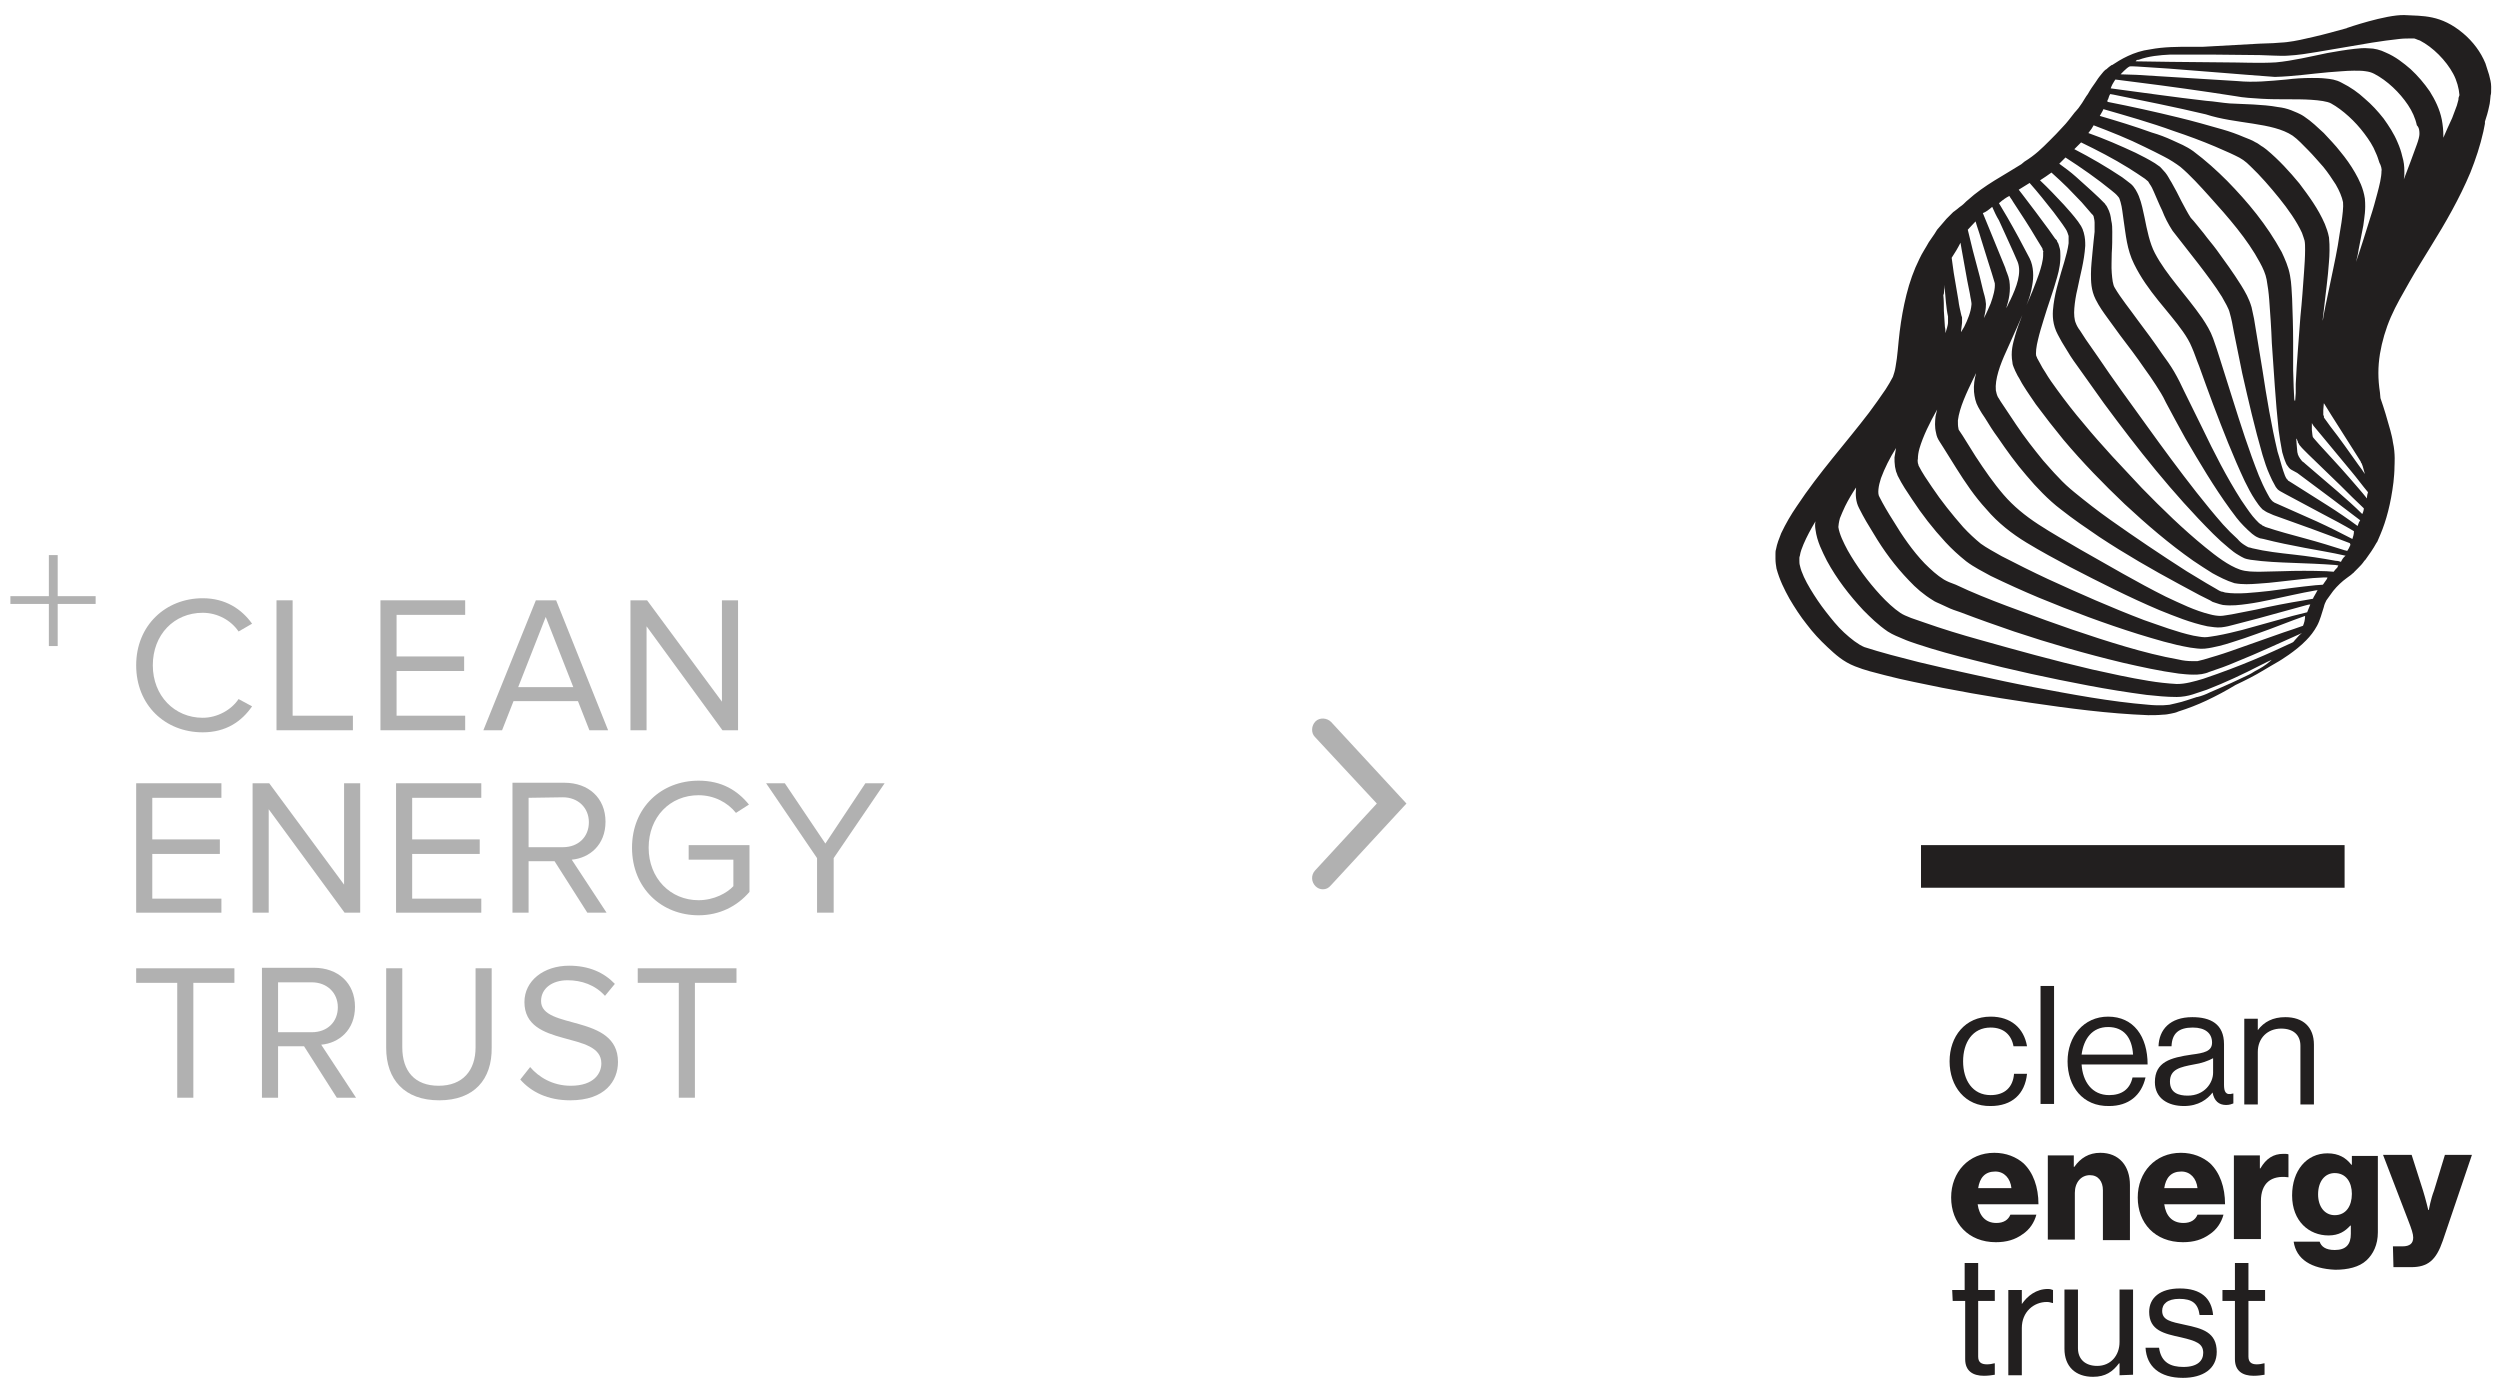
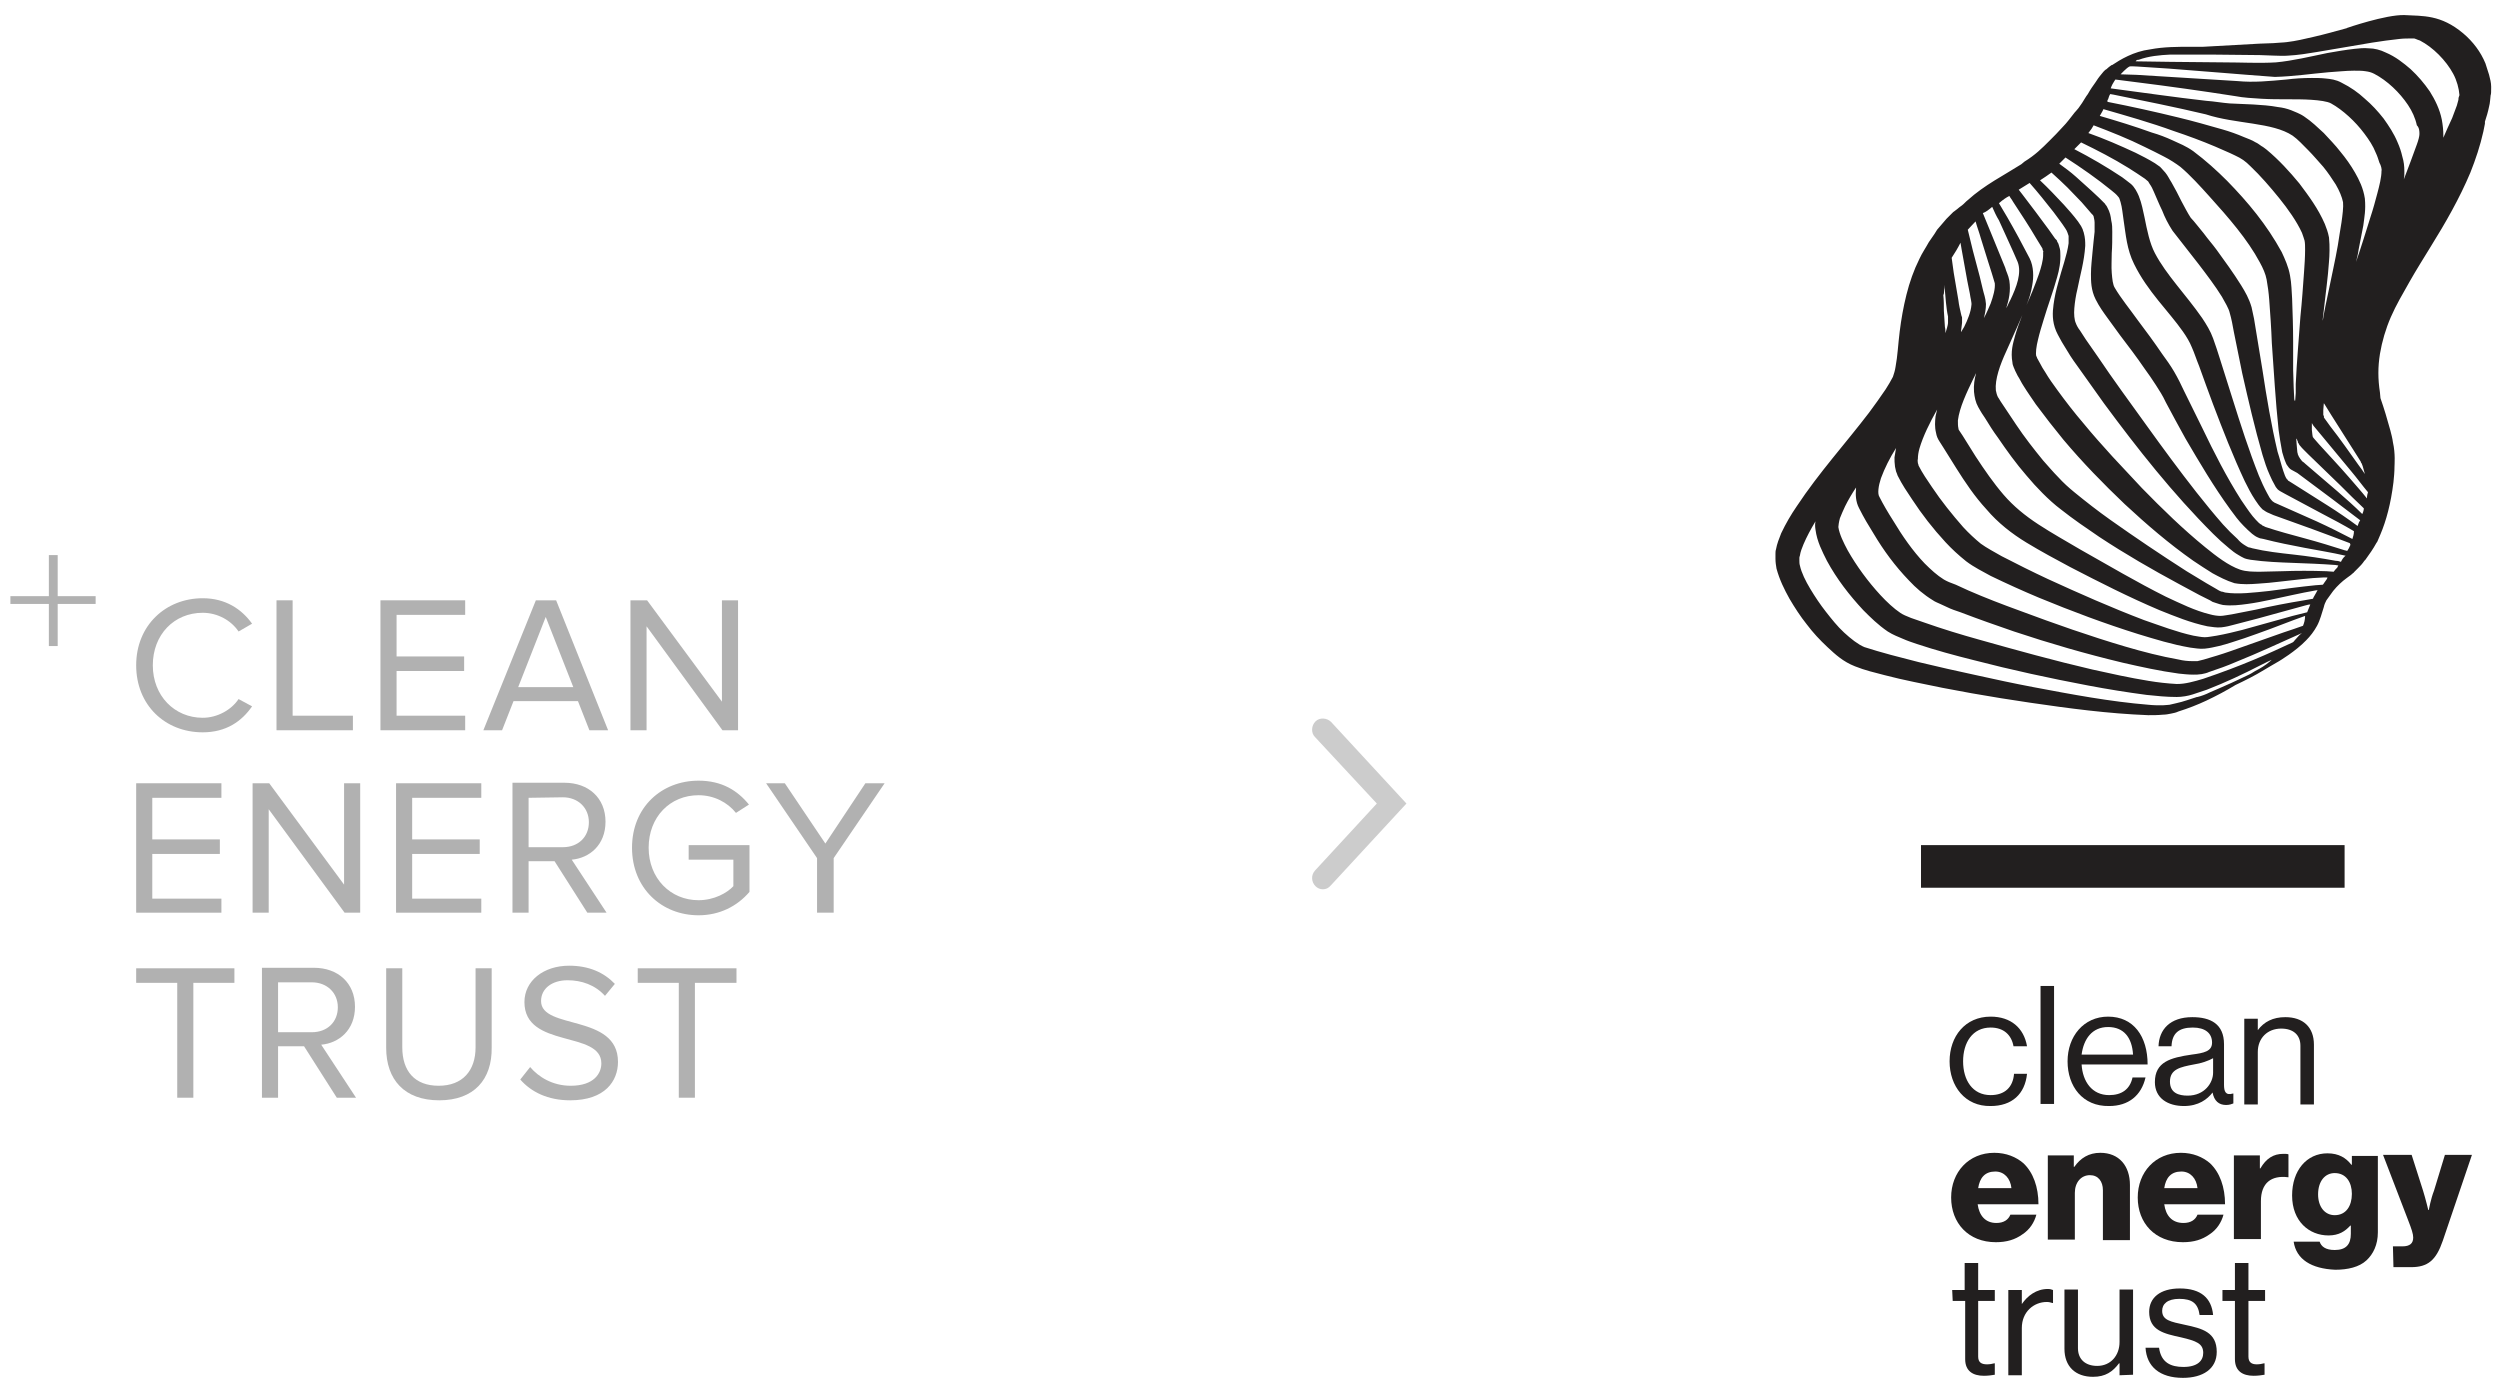
<svg xmlns="http://www.w3.org/2000/svg" version="1.1" id="Layer_1" x="0px" y="0px" viewBox="0 0 481 268" enable-background="new 0 0 481 268" xml:space="preserve">
  <g>
    <polygon fill="#B1B1B1" points="9.4,106.8 9.4,114.7 2,114.7 2,116.2 9.4,116.2 9.4,124.3 11.1,124.3 11.1,116.2 18.4,116.2    18.4,114.7 11.1,114.7 11.1,106.8  " />
    <polygon fill="#B1B1B1" points="26.2,186.3 26.2,189.1 34.1,189.1 34.1,211.2 37.2,211.2 37.2,189.1 45.1,189.1 45.1,186.3  " />
    <g>
      <path fill="#B1B1B1" d="M53.5,189.1v9.5H60c3,0,5-2,5-4.8s-2.1-4.8-5-4.8h-6.5 M68.5,211.2h-3.7l-6.3-9.9h-5v9.9h-3.1v-25h10    c4.6,0,7.9,2.9,7.9,7.5c0,4.5-3.1,7-6.5,7.3L68.5,211.2" />
      <path fill="#B1B1B1" d="M84.5,211.7c-6.7,0-10.2-4-10.2-10.1v-15.3h3.1v15.2c0,4.6,2.4,7.4,7,7.4s7.1-2.9,7.1-7.4v-15.2h3.1v15.2    C94.7,207.7,91.2,211.7,84.5,211.7" />
      <path fill="#B1B1B1" d="M109.7,211.7c-4.3,0-7.5-1.6-9.6-4l1.9-2.4c1.6,1.9,4.3,3.6,7.8,3.6c4.5,0,5.9-2.4,5.9-4.3    c0-6.4-14.8-2.8-14.8-11.8c0-4.1,3.7-7,8.6-7c3.8,0,6.7,1.3,8.8,3.5l-1.9,2.3c-1.9-2.1-4.5-3-7.2-3c-3,0-5.1,1.6-5.1,4    c0,5.6,14.8,2.4,14.8,11.7C118.9,208,116.4,211.7,109.7,211.7" />
      <polygon fill="#B1B1B1" points="133.7,211.2 130.6,211.2 130.6,189.1 122.7,189.1 122.7,186.3 141.7,186.3 141.7,189.1     133.7,189.1   " />
      <polygon fill="#B1B1B1" points="42.6,175.6 26.2,175.6 26.2,150.7 42.6,150.7 42.6,153.5 29.3,153.5 29.3,161.5 42.3,161.5     42.3,164.3 29.3,164.3 29.3,172.9 42.6,172.9   " />
      <polygon fill="#B1B1B1" points="69.3,175.6 66.3,175.6 51.7,155.7 51.7,175.6 48.6,175.6 48.6,150.7 51.8,150.7 66.2,170.2     66.2,150.7 69.3,150.7   " />
      <polygon fill="#B1B1B1" points="92.6,175.6 76.2,175.6 76.2,150.7 92.6,150.7 92.6,153.5 79.3,153.5 79.3,161.5 92.3,161.5     92.3,164.3 79.3,164.3 79.3,172.9 92.6,172.9   " />
      <path fill="#B1B1B1" d="M101.7,153.5v9.5h6.6c3,0,5-2,5-4.8s-2.1-4.8-5-4.8L101.7,153.5 M116.7,175.6H113l-6.3-9.9h-5v9.9h-3.1    v-25h10c4.6,0,7.9,2.9,7.9,7.5c0,4.5-3.1,7-6.5,7.3L116.7,175.6" />
      <path fill="#B1B1B1" d="M134.4,176.1c-7.1,0-12.8-5.2-12.8-13s5.7-12.9,12.8-12.9c4.5,0,7.5,1.9,9.7,4.6l-2.5,1.6    c-1.6-2-4.2-3.4-7.2-3.4c-5.5,0-9.6,4.2-9.6,10.1c0,5.9,4.2,10.1,9.6,10.1c3,0,5.5-1.4,6.7-2.7v-5.1h-8.6v-2.8h11.7v9    C141.8,174.4,138.4,176.1,134.4,176.1" />
      <polygon fill="#B1B1B1" points="160.4,175.6 157.2,175.6 157.2,165.1 147.4,150.7 151,150.7 158.8,162.3 166.5,150.7 170.2,150.7     160.4,165.1   " />
      <path fill="#B1B1B1" d="M39,140.9c-7.2,0-12.8-5.2-12.8-12.9s5.7-12.9,12.8-12.9c4.4,0,7.5,2.1,9.5,4.9l-2.6,1.5    c-1.4-2.1-4-3.6-6.9-3.6c-5.5,0-9.6,4.2-9.6,10.1s4.2,10.1,9.6,10.1c2.8,0,5.5-1.5,6.9-3.6l2.6,1.4    C46.5,138.8,43.5,140.9,39,140.9" />
      <polygon fill="#B1B1B1" points="67.9,140.5 53.2,140.5 53.2,115.5 56.3,115.5 56.3,137.7 67.9,137.7   " />
      <polygon fill="#B1B1B1" points="89.5,140.5 73.2,140.5 73.2,115.5 89.5,115.5 89.5,118.3 76.3,118.3 76.3,126.3 89.3,126.3     89.3,129.1 76.3,129.1 76.3,137.7 89.5,137.7   " />
      <path fill="#B1B1B1" d="M105,118.7l-5.3,13.5h10.6L105,118.7z M117,140.5h-3.6l-2.2-5.6H98.8l-2.2,5.6H93l10.1-25h3.9L117,140.5" />
      <polygon fill="#B1B1B1" points="142,140.5 139,140.5 124.4,120.5 124.4,140.5 121.3,140.5 121.3,115.5 124.5,115.5 138.9,135     138.9,115.5 142,115.5   " />
    </g>
  </g>
  <rect x="369.6" y="162.6" fill="#221F1F" width="81.5" height="8.2" />
  <g enable-background="new    ">
    <rect x="392.6" y="189.7" fill="#221F1F" width="2.6" height="22.7" />
    <g>
      <path fill="#221F1F" d="M400.5,202.9h9.9c-0.2-3.3-1.8-5.3-4.8-5.3C402.5,197.6,400.9,199.9,400.5,202.9 M397.8,204.2    c0-4.8,3.1-8.6,7.8-8.6c4.9,0,7.6,3.8,7.6,9.2h-12.7c0.2,3.3,2,5.9,5.3,5.9c2.4,0,4-1.1,4.5-3.4h2.5c-0.8,3.5-3.3,5.5-7,5.5    C400.7,212.9,397.8,209,397.8,204.2" />
    </g>
    <g>
      <path fill="#221F1F" d="M425.8,206.4v-2.8c-0.9,0.5-2.3,1-3.7,1.2c-2.6,0.5-4.6,0.9-4.6,3.3c0,2.2,1.7,2.7,3.4,2.7    C424.2,210.8,425.8,208.3,425.8,206.4 M425.7,210.2L425.7,210.2c-1,1.3-2.7,2.6-5.5,2.6c-3.1,0-5.6-1.5-5.6-4.6    c0-3.9,3-4.7,7.1-5.3c2.3-0.3,3.9-0.6,3.9-2.3c0-1.8-1.3-2.9-3.7-2.9c-2.7,0-4,1.1-4.1,3.6h-2.5c0.1-3.2,2.2-5.6,6.5-5.6    c3.5,0,6.1,1.3,6.1,5.2v7.8c0,1.3,0.3,2.1,1.7,1.7h0.1v1.9c-0.3,0.1-0.7,0.3-1.4,0.3C426.9,212.6,426,211.8,425.7,210.2" />
    </g>
    <g>
      <path fill="#221F1F" d="M434.4,198.2L434.4,198.2c1.2-1.6,2.9-2.5,5.3-2.5c3.4,0,5.5,1.9,5.5,5.3v11.5h-2.6v-11.3    c0-2.1-1.4-3.3-3.7-3.3c-2.6,0-4.5,1.8-4.5,4.5v10.1h-2.6V196h2.6L434.4,198.2L434.4,198.2L434.4,198.2z" />
    </g>
    <g>
      <path fill="#221F1F" d="M387,228.6c-0.2-1.9-1.4-3.2-3.1-3.2c-2,0-3,1.2-3.3,3.2H387z M375.4,230.4c0-4.9,3.4-8.6,8.3-8.6    c2.3,0,4.2,0.8,5.6,2c1.9,1.8,2.9,4.6,2.9,7.9h-11.7c0.3,2.2,1.5,3.6,3.6,3.6c1.4,0,2.3-0.6,2.7-1.6h5c-0.4,1.5-1.3,2.9-2.7,3.8    c-1.4,1-3,1.5-5.1,1.5C378.7,239,375.4,235.3,375.4,230.4" />
    </g>
    <g>
      <path fill="#221F1F" d="M394,222.3h5v2.2h0.1c1.2-1.7,2.8-2.7,5-2.7c3.6,0,5.7,2.5,5.7,6.2v10.6h-5.2V229c0-1.7-0.9-2.9-2.5-2.9    c-1.7,0-2.9,1.4-2.9,3.4v9H394V222.3L394,222.3L394,222.3z" />
    </g>
    <g>
      <path fill="#221F1F" d="M422.8,228.6c-0.2-1.9-1.4-3.2-3.1-3.2c-2,0-3,1.2-3.3,3.2H422.8z M411.3,230.4c0-4.9,3.4-8.6,8.3-8.6    c2.3,0,4.2,0.8,5.6,2c1.9,1.8,2.9,4.6,2.9,7.9h-11.7c0.3,2.2,1.5,3.6,3.7,3.6c1.4,0,2.3-0.6,2.7-1.6h5c-0.4,1.5-1.3,2.9-2.7,3.8    c-1.4,1-3,1.5-5.1,1.5C414.6,239,411.3,235.3,411.3,230.4" />
    </g>
    <g>
      <path fill="#221F1F" d="M429.8,222.3h5v2.5h0.1c1.1-1.9,2.5-2.8,4.4-2.8c0.5,0,0.8,0,1,0.1v4.4h-0.1c-3.2-0.4-5.2,1.1-5.2,4.6v7.3    h-5.2L429.8,222.3L429.8,222.3z" />
    </g>
    <g>
      <path fill="#221F1F" d="M452.5,229.7c0-2.2-1.1-4-3.3-4c-1.9,0-3.2,1.6-3.2,4.1c0,2.4,1.3,4,3.2,4    C451.4,233.8,452.5,232,452.5,229.7 M441.3,238.9h5c0.3,0.9,1.1,1.6,2.9,1.6c2.2,0,3.1-1.1,3.1-3.1v-1.6h-0.1    c-1,1.1-2.2,1.9-4.2,1.9c-3.7,0-7-2.7-7-7.7c0-4.8,2.8-8.1,6.8-8.1c2.2,0,3.6,0.9,4.6,2.2h0.1v-1.7h5v14.7c0,2.4-0.9,4.2-2.2,5.4    c-1.4,1.3-3.6,1.8-6,1.8C444.7,244.1,441.8,242.3,441.3,238.9" />
    </g>
    <g>
      <path fill="#221F1F" d="M460.4,239.8h1.8c1.5,0,2.1-0.6,2.1-1.7c0-0.7-0.3-1.6-1-3.4l-4.8-12.5h5.5l2.2,6.9c0.5,1.6,1,3.7,1,3.7    h0.1c0,0,0.4-2.2,1-3.7l2.1-6.9h5.2l-5.6,16.5c-1.3,3.8-2.9,5.1-6.1,5.1h-3.4L460.4,239.8L460.4,239.8z" />
    </g>
    <g>
      <path fill="#221F1F" d="M375.6,248.2h2.4V243h2.6v5.2h3.2v2.1h-3.2V261c0,1.1,0.6,1.5,1.7,1.5c0.5,0,1.1-0.1,1.4-0.2h0.1v2.2    c-0.6,0.1-1.3,0.2-2.1,0.2c-2.1,0-3.6-0.9-3.6-3.2v-11.2h-2.4L375.6,248.2L375.6,248.2z" />
    </g>
    <g>
      <path fill="#221F1F" d="M389,250.9L389,250.9c1.1-1.6,2.8-2.9,5-2.9c0.5,0,0.7,0.1,1,0.2v2.5h-0.1c-0.4-0.1-0.6-0.2-1.1-0.2    c-2.5,0-4.8,1.9-4.8,5v9.1h-2.6v-16.4h2.6V250.9L389,250.9z" />
    </g>
    <g>
      <path fill="#221F1F" d="M407.8,264.6v-2.3h-0.1c-1.2,1.6-2.6,2.6-5,2.6c-3.4,0-5.5-2-5.5-5.4v-11.4h2.6v11.3    c0,2.1,1.4,3.4,3.7,3.4c2.6,0,4.3-2,4.3-4.6v-10.1h2.6v16.4L407.8,264.6L407.8,264.6z" />
    </g>
    <g>
      <path fill="#221F1F" d="M412.8,259.3h2.6c0.4,2.9,2.3,3.7,4.7,3.7c2.7,0,3.8-1.2,3.8-2.7c0-1.8-1.3-2.3-4.3-3    c-3.2-0.7-6.1-1.3-6.1-4.9c0-2.7,2.1-4.5,5.9-4.5c4.1,0,6.1,1.9,6.4,5.1h-2.6c-0.3-2.2-1.4-3.1-3.9-3.1c-2.3,0-3.3,1-3.3,2.3    c0,1.8,1.6,2.1,4.4,2.7c3.3,0.7,6.1,1.4,6.1,5.2c0,3.3-2.7,5-6.5,5C415.5,265.1,413,262.9,412.8,259.3" />
    </g>
    <g>
      <path fill="#221F1F" d="M427.6,248.2h2.4V243h2.6v5.2h3.2v2.1h-3.2V261c0,1.1,0.6,1.5,1.6,1.5c0.5,0,1.1-0.1,1.4-0.2h0.1v2.2    c-0.6,0.1-1.3,0.2-2.1,0.2c-2.1,0-3.6-0.9-3.6-3.2v-11.2h-2.4V248.2L427.6,248.2z" />
    </g>
    <path fill="#221F1F" d="M375.1,204.2c0-4.8,3-8.6,7.9-8.6c3.9,0,6.4,2.2,7,5.7h-2.6c-0.4-2.2-1.9-3.6-4.4-3.6   c-3.5,0-5.3,2.9-5.3,6.5s1.8,6.5,5.3,6.5c2.7,0,4.3-1.5,4.5-4.1h2.5c-0.4,3.9-2.9,6.2-7,6.2C378.1,212.9,375.1,209,375.1,204.2" />
  </g>
  <path fill="#221F1F" d="M473,19.2c-0.1,0.3-0.2,0.7-0.3,1.1c-0.3,0.8-0.6,1.6-0.9,2.4c-0.6,1.3-1.2,2.6-1.7,3.8c0-0.1,0-0.2,0-0.3  c0-1.2-0.1-2.1-0.3-3.2c-0.4-2-1.3-3.8-2.3-5.4c-1.1-1.6-2.3-3-3.7-4.3c-1.4-1.2-2.9-2.4-4.8-3.2c-1-0.5-2.2-0.8-3.2-0.8  c-1-0.1-1.9,0-2.8,0.1c-1.8,0.2-3.5,0.5-5.2,0.8c-3.4,0.7-6.7,1.5-9.9,1.8c-3.2,0.2-6.7,0-10.1,0l-10.2-0.1l-6.7-0.1l0,0  c0.1-0.2,0.3-0.3,0.5-0.3l0,0l0,0c0.1,0,0.1,0,0.1,0l0,0c1.9-0.7,4-0.9,6.1-1h7.7l9.5,0.1l2.7,0.1c0.9,0,1.7,0.1,2.8,0  c1.9-0.1,3.7-0.4,5.5-0.7l10.6-1.8c1.8-0.3,3.5-0.5,5.2-0.7c0.8-0.1,1.7-0.1,2.4-0.1c0.2,0,0.3,0,0.4,0c0,0,0.2,0,0.1,0l0.3,0.1  c0.2,0.1,0.5,0.2,0.8,0.3c2.5,1.3,5,3.8,6.4,6.4c0.7,1.3,1.1,2.8,1.2,4.1C473,18.8,473,18.9,473,19.2 M465.5,25.8  c0,0.4-0.2,1.2-0.5,2c-0.8,2.2-1.6,4.4-2.5,6.7c0.1-0.5,0.1-0.9,0.1-1.4c0-1.2-0.1-2-0.4-3c-0.2-0.9-0.5-1.8-0.9-2.7  c-0.7-1.7-1.7-3.2-2.7-4.6c-1.1-1.4-2.3-2.7-3.6-3.8c-1.3-1.2-2.7-2.2-4.5-3.1c-1.1-0.6-2.1-0.7-3.1-0.8c-0.9-0.1-1.8-0.1-2.6-0.1  c-1.7,0-3.3,0.1-4.9,0.3c-3.3,0.3-6.3,0.6-9.4,0.3l-19.4-1.2l-3.1-0.1c0,0,1.1-1.2,1.7-1.5c0.2-0.1,1,0,1.5,0l6.1,0.4  c6.8,0.5,13.4,1.1,20.4,1.6c3.6-0.1,6.9-0.6,10.3-0.9c1.7-0.1,3.3-0.3,4.9-0.3c0.8,0,1.6,0,2.2,0.1c0.7,0.1,1.1,0.2,1.7,0.5  c2.5,1.3,4.9,3.6,6.5,6c0.8,1.2,1.4,2.5,1.7,3.9C465.5,24.6,465.5,25.3,465.5,25.8 M458.2,32.9c0,1.2-0.4,2.8-0.8,4.3  s-0.8,3-1.3,4.5c-0.9,2.9-1.8,5.8-2.8,8.7c0.2-0.8,0.4-1.6,0.5-2.4c0.3-1.5,0.6-3,0.9-4.6c0.2-1.6,0.5-3,0.3-5.2  c-0.3-2-1.1-3.6-1.9-5c-0.8-1.4-1.8-2.8-2.8-4c-1-1.3-2.1-2.4-3.2-3.6c-1.2-1.1-2.3-2.2-3.8-3.2c-0.6-0.4-0.9-0.5-1.3-0.7  s-0.8-0.3-1.2-0.5c-0.8-0.3-1.6-0.5-2.5-0.6c-1.6-0.3-3.2-0.4-4.8-0.5c-1.5-0.1-3.1-0.1-4.5-0.2s-3-0.4-4.5-0.5  c-6.2-0.7-12.3-1.6-18.4-2.4c0.2-0.6,0.5-1.1,0.7-1.4c0.1-0.1,0.1-0.2,0.2-0.3l3.9,0.5c6.4,0.8,12.8,1.7,19.2,2.7  c1.5,0.3,3.4,0.4,5,0.5c1.7,0.1,3.3,0.1,4.9,0.1s3.2,0,4.7,0.1s3.1,0.3,3.8,0.7c1.1,0.6,2.3,1.5,3.4,2.5s2.1,2.1,3,3.3  c0.9,1.2,1.7,2.4,2.2,3.7c0.3,0.6,0.5,1.3,0.7,1.9C458.1,31.8,458.3,32.6,458.2,32.9 M455.4,95.9c-1.1-1.4-2.3-2.7-3.4-4  c-1.9-2.2-3.9-4.3-5.8-6.4l-0.7-0.8c-0.2-0.2-0.5-0.6-0.5-0.6s-0.1-0.3-0.1-0.5c0-0.3-0.1-0.6-0.1-0.9c0-0.4,0-0.8,0-1.3  c0.1,0.2,0.2,0.3,0.3,0.5l1.5,1.8l5.8,7c1.1,1.3,2.1,2.7,3.2,4C455.5,95,455.4,95.4,455.4,95.9 M454.5,98.9  c-1.5-1.5-3.1-2.9-4.7-4.3l-6.3-5.4c-0.1-0.1-0.3-0.3-0.5-0.4c-0.2-0.2-0.7-0.8-0.9-1.4c0-0.2-0.1-0.3-0.1-0.5  c-0.1-0.8-0.2-2.5-0.2-2.5c0.1,0,0.1,0.1,0.2,0.3c0,0.1,0,0.1,0.1,0.2c0,0,0,0,0,0.1c0,0,0,0,0,0.1c0.1,0.1,0.2,0.3,0.3,0.5  c0.4,0.5,0.6,0.7,0.9,1l0.8,0.8l6.2,6c1.5,1.5,3,3,4.5,4.4C454.8,98.1,454.7,98.5,454.5,98.9 M453.9,100.4c-0.1,0.3-0.2,0.5-0.3,0.8  c-1.9-1.4-3.8-2.7-5.7-3.9l-6.8-4.3l-0.8-0.5c-0.2-0.1-0.1,0-0.1-0.1s-0.1-0.1-0.2-0.2c-0.3-0.4-0.5-1-0.7-1.6  c-0.4-1.2-0.7-2.5-1.1-3.7c-1.2-5.1-2.1-10.4-2.9-15.7l-1.3-7.9c-0.2-1.4-0.4-2.5-0.8-4.2c-0.5-1.7-1.2-2.9-2-4.2  c-1.5-2.4-3.1-4.6-4.7-6.8c-0.8-1.1-1.7-2.1-2.5-3.2l-1.3-1.6c-0.4-0.5-0.9-1.1-1.2-1.4c-0.6-0.9-1.2-2.1-1.8-3.2  c-0.6-1.2-1.2-2.4-1.9-3.6c-0.4-0.6-0.7-1.3-1.2-1.9c-0.3-0.3-0.5-0.6-1-1.1c-0.4-0.3-0.7-0.5-1-0.7c-1.3-0.8-2.5-1.4-3.7-2  c-3-1.4-6-2.7-9.1-3.8c0.2-0.3,0.4-0.5,0.6-0.8c0,0,0.1-0.2,0.3-0.5c0,0,0.1-0.1,0.1-0.2c3.4,1.3,6.7,2.6,9.9,4.2  c1.2,0.6,2.5,1.2,3.6,1.8c1.2,0.6,2.4,1.4,3.2,2c1.9,1.6,3.8,3.7,5.6,5.7c3.6,4,7.3,8.2,9.7,12.7c0.6,1.1,1.1,2.2,1.3,3.3  c0.2,1.1,0.4,2.5,0.5,3.9c0.2,2.7,0.4,5.5,0.5,8.3c0.4,5.5,0.7,11.1,1.3,16.7c0.2,1.4,0.4,2.8,0.7,4.3c0.2,0.7,0.4,1.4,0.8,2.3  c0.1,0.2,0.3,0.4,0.5,0.7c0.2,0.2,0.3,0.3,0.5,0.4L442,91l6.7,5c1.8,1.4,3.6,2.7,5.4,4.1C453.9,100.4,453.9,100.5,453.9,100.4   M452.6,103.7c-2.3-1.2-4.5-2.3-6.9-3.4l-7.2-3.2l-0.9-0.4c-0.1-0.1-0.3-0.2-0.3-0.2s-0.1-0.1-0.2-0.2c-0.3-0.3-0.6-0.8-0.9-1.4  c-0.6-1.1-1.1-2.2-1.6-3.4c-1.9-4.8-3.5-9.8-5.1-14.9l-2.4-7.6c-0.4-1.3-0.8-2.5-1.3-3.9s-1.3-2.7-2.1-3.9  c-3.2-4.6-6.9-8.3-9.1-12.5c-1-1.9-1.5-4.4-2-6.9c-0.3-1.3-0.5-2.6-1.1-4.1c-0.3-0.7-0.8-1.7-1.5-2.3c-0.6-0.5-1.2-0.9-1.7-1.3  c-3-2-6.1-3.8-9.2-5.4c0.4-0.4,0.7-0.7,1.1-1.1c0.1-0.1,0.1-0.1,0.2-0.2c3.1,1.5,6.2,3.1,9.1,4.9c1.1,0.7,2.2,1.4,3.2,2.1  c0.2,0.2,0.5,0.4,0.6,0.5c0,0,0.2,0.3,0.3,0.5c0.3,0.4,0.6,1,0.8,1.5c0.5,1.1,1,2.4,1.6,3.6c0.5,1.3,1.1,2.5,2,3.9l5,6.4  c1.6,2.1,3.2,4.2,4.5,6.3c0.6,1.1,1.3,2.2,1.5,3.1c0.3,1,0.6,2.5,0.8,3.7l1.6,7.9c1.2,5.3,2.4,10.5,3.9,15.7  c0.4,1.3,0.8,2.6,1.4,3.9c0.3,0.7,0.6,1.3,1,2c0.1,0.2,0.2,0.4,0.4,0.6c0.1,0.2,0.6,0.5,0.6,0.5l0.9,0.5l7.1,3.8  c2.1,1.1,4.2,2.2,6.2,3.4C452.9,102.9,452.7,103.3,452.6,103.7 M452.1,105.1c-0.1,0.3-0.3,0.6-0.5,0.9c-0.1,0-0.2-0.1-0.4-0.1  c-2.5-0.8-5.1-1.6-7.7-2.3c-2.6-0.7-5.2-1.4-7.6-2.2l-0.4-0.2c-0.2-0.1-0.3-0.1-0.3-0.2c-0.2-0.1-0.4-0.2-0.6-0.4  c-0.4-0.4-0.8-0.8-1.2-1.3c-0.8-1-1.5-2.1-2.2-3.1c-2.8-4.4-5.2-9.1-7.5-13.9l-3.5-7.1c-0.5-1.1-1.2-2.5-1.9-3.7  c-0.7-1.2-1.5-2.3-2.3-3.4c-1.5-2.2-3.1-4.4-4.7-6.5c-1.5-2.1-3.3-4.3-4.4-6.2c-0.4-0.6-0.5-1.7-0.6-2.9s0-2.5,0-3.8  c0.1-1.3,0.1-2.7,0.1-4.1c0-0.7,0-1.4-0.2-2.2c-0.1-0.8-0.2-1.5-0.8-2.6c-0.2-0.4-0.2-0.2-0.4-0.6l-0.4-0.4l-0.7-0.7l-1.5-1.4  c-1-0.9-2-1.8-3-2.7s-2.1-1.7-3.2-2.5c0.4-0.4,0.8-0.8,1.2-1.2c3.1,2,6.1,4.1,8.8,6.3c0.5,0.4,1,0.8,1.3,1.2  c0.3,0.3,0.3,0.5,0.5,1.1c0.3,1,0.4,2.3,0.6,3.6c0.4,2.6,0.6,5.5,2,8.3c2.6,5.3,6.6,9,9.4,13c0.7,1,1.3,2,1.7,3  c0.5,1.1,0.9,2.4,1.4,3.6c0.9,2.5,1.8,5,2.7,7.4c1.9,5,3.8,9.9,6.1,14.8c0.6,1.2,1.2,2.4,2,3.6c0.4,0.6,0.8,1.2,1.4,1.8  c0.2,0.1,0.4,0.3,0.6,0.4c0.3,0.2,0.4,0.2,0.6,0.3l0.9,0.4l7.5,2.7c2.4,0.9,4.9,1.8,7.2,2.7C452.3,104.8,452.2,104.9,452.1,105.1   M450.4,108.1c-0.3-0.1-0.6-0.2-1-0.2c-2.7-0.5-5.4-0.9-8.1-1.2c-2.7-0.3-5.4-0.6-7.9-1.2c-0.3-0.1-0.7-0.2-0.8-0.2  c-0.2-0.1-0.4-0.2-0.7-0.4c-0.5-0.3-1-0.7-1.4-1.2c-1-0.9-1.9-1.8-2.8-2.8c-3.5-4-6.8-8.3-10-12.6c-3.2-4.3-6.3-8.7-9.5-13.1  c-1.6-2.2-3.1-4.4-4.6-6.6l-2.3-3.3l-1.1-1.7c-0.4-0.5-0.7-1.1-0.8-1.4c-0.3-0.6-0.4-1.8-0.3-2.9c0.1-1.2,0.3-2.5,0.6-3.7  c0.5-2.6,1.3-5.2,1.5-8.3c0-0.8,0-1.5-0.3-2.6c-0.1-0.3-0.1-0.2-0.2-0.6c-0.1-0.2-0.2-0.4-0.3-0.6c-0.2-0.3-0.4-0.6-0.6-0.9  c-0.9-1.2-1.8-2.2-2.7-3.2c-1.5-1.6-3-3.2-4.6-4.7c0.8-0.5,1.5-1,2.2-1.5c1.1,1,2.1,1.9,3.1,2.9c0.9,0.9,1.8,1.9,2.7,2.8l1.3,1.5  l0.6,0.7l0.3,0.3c-0.1-0.1,0.2,0.3,0.1,0.2c0,0.1,0.2,0.7,0.2,1.2c0,0.6,0,1.2,0,1.8c-0.1,1.2-0.3,2.5-0.4,3.9  c-0.1,1.3-0.3,2.7-0.3,4.2c0,1.4,0,3.1,0.9,4.9c0.7,1.4,1.5,2.5,2.3,3.6s1.6,2.2,2.4,3.3c1.6,2.1,3.2,4.2,4.7,6.4  c0.8,1.1,1.5,2.1,2.2,3.2s1.3,2,1.9,3.3c1.3,2.4,2.5,4.7,3.8,7c2.7,4.6,5.4,9.2,8.6,13.6c0.8,1.1,1.6,2.2,2.6,3.2  c0.5,0.5,1,1,1.6,1.5c0.3,0.2,0.6,0.5,1.1,0.7c0.3,0.1,0.4,0.2,0.6,0.2l0.5,0.1c2.7,0.7,5.3,1.2,7.9,1.7s5.2,0.9,7.8,1.5h0.1  C450.8,107.3,450.6,107.7,450.4,108.1 M449.7,109.2l-0.1,0.1c-0.2,0.2-0.4,0.4-0.6,0.7c-0.5,0-1-0.1-1.4-0.1c-2.9-0.1-5.7-0.1-8.5,0  c-1.4,0-2.8,0.1-4.2,0.1c-1.4,0-2.7,0-3.9-0.4c-2.3-0.8-4.6-2.6-6.7-4.3c-4.3-3.5-8.3-7.4-12.2-11.4c-1.9-2-3.8-4.1-5.7-6.1  c-1.9-2.1-3.7-4.1-5.5-6.3c-1.8-2.1-3.5-4.3-5.1-6.5c-0.8-1.1-1.6-2.2-2.3-3.4c-0.4-0.6-0.7-1.1-1-1.7L392,69l-0.1-0.2  c0-0.1,0,0,0-0.1c0,0,0-0.1-0.1-0.1c-0.2-0.6,0-2,0.3-3.2c0.3-1.3,0.7-2.6,1.1-3.9c0.8-2.7,1.8-5.3,2.6-8.2c0.4-1.4,0.7-2.9,0.6-4.7  c0-0.5-0.1-0.9-0.3-1.5c-0.1-0.4-0.2-0.4-0.3-0.6v-0.1l-0.1-0.2l0,0l-0.1-0.1l-0.2-0.2l-1.2-1.7c-1.7-2.3-3.4-4.6-5.1-6.8  c-0.2-0.3-0.5-0.6-0.7-0.9c0.7-0.4,1.4-0.9,2.1-1.3c1.6,1.8,3.1,3.7,4.6,5.6c0.8,1.1,1.6,2.1,2.3,3.2c0.2,0.3,0.3,0.5,0.4,0.8  s0.1,0.3,0.2,0.6c0,0.2,0,0.9,0,1.4c-0.3,2.3-1.3,4.9-2,7.6c-0.4,1.4-0.7,2.7-0.9,4.2c-0.2,1.5-0.3,3.2,0.5,5.1  c0.4,0.9,0.8,1.5,1.1,2.1l1.1,1.8c0.7,1.2,1.5,2.3,2.3,3.4c1.6,2.2,3.1,4.4,4.7,6.6c6.5,8.8,13.2,17.3,21,25.1c1,1,2,1.9,3.1,2.8  c0.6,0.5,1.1,0.9,1.8,1.3c0.3,0.2,0.7,0.4,1.1,0.6c0.5,0.2,0.8,0.2,1.2,0.3c2.8,0.4,5.5,0.5,8.2,0.6s5.4,0.2,8.1,0.4  c0.2,0,0.4,0.1,0.6,0.1C449.8,109,449.7,109.1,449.7,109.2 M447.2,112.1c-0.1,0.1-0.1,0.2-0.2,0.3l-0.1,0.1c-0.5,0-0.9,0.1-1.4,0.1  c-3,0.3-5.9,0.7-8.9,1.1c-2.9,0.3-6,0.7-8.5,0.3c-0.3-0.1-0.6-0.2-0.8-0.2c0,0-0.1-0.1-0.2-0.1l-0.2-0.1l-0.5-0.3l-1.9-1.1l-3.8-2.3  c-5-3.2-9.9-6.5-14.7-9.9c-2.4-1.7-4.7-3.5-6.9-5.3c-1.1-0.9-2.1-1.8-3.1-2.9c-1-1-1.9-2.1-2.9-3.2c-1.8-2.2-3.6-4.5-5.2-6.9  c-0.8-1.2-1.6-2.4-2.4-3.6l-0.6-0.9l-0.3-0.5c-0.1-0.1-0.1-0.2-0.2-0.3c-0.2-0.4-0.3-0.8-0.4-1.3c-0.2-2.1,0.8-4.9,2-7.5  c1-2.3,2.1-4.6,3.1-7c-0.5,1.3-1,2.6-1.4,4c-0.4,1.5-0.9,3-0.5,5.2c0,0.5,0.5,1.4,0.5,1.5l0.5,1c0.4,0.6,0.7,1.3,1.1,1.9  c0.8,1.3,1.6,2.4,2.4,3.6c1.7,2.3,3.5,4.6,5.3,6.8c3.7,4.4,7.7,8.5,11.8,12.4c4.2,3.9,8.5,7.6,13.2,10.9c1.2,0.8,2.4,1.6,3.7,2.4  c1.3,0.7,2.6,1.4,4.2,1.9c1.6,0.3,3.1,0.2,4.5,0.1s2.8-0.2,4.3-0.4c2.8-0.3,5.6-0.7,8.4-0.8c0.2,0,0.5,0,0.7,0  C447.8,111.3,447.5,111.7,447.2,112.1 M445.2,114.8c-0.1,0.1-0.1,0.3-0.2,0.4c-0.6,0.1-1.2,0.2-1.7,0.3c-3.1,0.5-6.2,1.1-9.3,1.8  c-1.5,0.3-3.1,0.6-4.6,0.9c-0.8,0.1-1.6,0.3-2.2,0.3c-0.5,0-1.3-0.1-2-0.3c-2.9-0.7-5.7-2.1-8.5-3.4c-5.6-2.8-11-6-16.5-9.1  c-2.7-1.6-5.4-3.1-8-4.8c-2.6-1.7-4.8-3.5-6.7-5.7c-1.9-2.2-3.7-4.8-5.4-7.4l-2.5-4l-0.6-0.9c-0.1-0.1-0.2-0.3-0.2-0.5  c-0.1-0.4-0.1-0.9-0.1-1.5c0.3-2.5,1.7-5.4,3-8.1c0.2-0.3,0.3-0.7,0.5-1c-0.3,1.1-0.5,2.3-0.4,3.6c0.1,1,0.3,2,0.8,2.9  c0.1,0.2,0.3,0.5,0.4,0.7l0.3,0.5l0.6,0.9c0.8,1.3,1.6,2.6,2.5,3.8c1.7,2.5,3.5,5,5.5,7.3c1,1.2,2,2.3,3.1,3.4s2.3,2.2,3.5,3.1  c2.4,1.9,4.9,3.6,7.4,5.3c5,3.3,10.2,6.3,15.4,9.1l3.9,2.1l2,1l0.5,0.3l0.3,0.1l0.3,0.1c0.6,0.2,0.9,0.3,1.4,0.4  c1.7,0.2,3.2,0,4.7-0.2s3-0.5,4.4-0.8c2.9-0.6,5.8-1.3,8.7-1.8c0.1,0,0.2,0,0.4-0.1C445.7,114,445.4,114.4,445.2,114.8 M443.9,117.8  c-0.9,0.2-1.9,0.5-2.8,0.7l-9.7,2.7c-1.6,0.4-3.2,0.8-4.9,1.1c-0.8,0.1-1.6,0.3-2.3,0.3c-0.7,0-1.5-0.2-2.2-0.3  c-3.2-0.7-6.3-1.9-9.5-3c-6.3-2.4-12.4-5.1-18.5-7.9c-3-1.4-6-2.9-8.9-4.4c-1.4-0.8-2.9-1.6-4-2.4c-1.1-0.9-2.3-2-3.4-3.2  c-2.1-2.4-4.2-5-6-7.7c-0.9-1.3-1.9-2.8-2.5-4c-0.1-0.2-0.1-0.2-0.1-0.3c0-0.1-0.1-0.2-0.1-0.3c0-0.2-0.1-0.5,0-0.8  c0-0.6,0.1-1.3,0.3-2c0.7-2.4,2-5,3.4-7.5c-0.1,0.4-0.2,0.9-0.3,1.3c-0.1,1-0.2,2,0.1,3.2c0.1,0.6,0.3,1.1,0.7,1.7l0.7,1.1l2.5,4  c1.7,2.7,3.5,5.4,5.8,7.9c2.2,2.6,4.9,4.7,7.7,6.4c2.8,1.7,5.6,3.2,8.4,4.7c5.6,2.9,11.3,5.8,17.2,8.3c3,1.2,5.9,2.4,9.2,3.1  c0.9,0.1,1.7,0.3,2.7,0.2c0.9-0.1,1.7-0.3,2.4-0.5c1.6-0.4,3.1-0.8,4.6-1.2c3-0.8,6.1-1.7,9.1-2.5c0.4-0.1,0.7-0.2,1-0.2  C444.3,116.8,444.1,117.3,443.9,117.8 M443.1,120.4c-1.2,0.4-2.5,0.9-3.8,1.3l-10.2,3.6c-1.7,0.6-3.4,1.1-5.1,1.6  c-0.4,0.1-0.8,0.2-1.2,0.3c-0.3,0-0.7,0-1.1,0c-0.8,0-1.7-0.1-2.5-0.3c-3.4-0.6-6.9-1.5-10.3-2.5c-6.8-2-13.6-4.4-20.3-6.9  c-3.3-1.2-6.7-2.5-9.9-3.9l-2.4-1.1L375,112c-0.4-0.2-0.7-0.3-1-0.5c-1.3-0.8-2.5-1.9-3.7-3.1c-2.3-2.4-4.3-5.3-6.1-8.3  c-0.9-1.4-1.9-3.1-2.6-4.5c-0.4-0.6-0.2-2.1,0.3-3.6c0.7-1.9,1.7-3.9,2.9-5.8c-0.1,0.6-0.2,1.2-0.3,1.8c0,0.6,0,1.1,0.1,1.8  c0.1,0.3,0.1,0.6,0.2,0.9s0.3,0.7,0.3,0.8c0.9,1.8,1.8,3.1,2.8,4.6c1.9,2.9,4,5.6,6.4,8.2c1.2,1.3,2.5,2.5,4,3.7  c1.6,1.2,3.1,1.9,4.7,2.8c3.1,1.5,6.2,2.9,9.3,4.2c6.3,2.6,12.7,5,19.1,7c3.3,1,6.5,2,10,2.6c0.9,0.1,1.8,0.3,2.8,0.2  c1-0.1,1.8-0.3,2.7-0.5c1.7-0.4,3.3-1,4.9-1.5c3.2-1.1,6.4-2.3,9.5-3.5l2.2-0.8C443.5,119.3,443.3,119.9,443.1,120.4 M441.5,123.2  c-0.1,0.1-0.2,0.3-0.4,0.4c-4.7,2.2-9.8,4.5-17.2,7c-0.9,0.3-1.8,0.5-2.6,0.7c-0.9,0.2-1.6,0.3-2.5,0.3c-1.8-0.1-3.6-0.3-5.4-0.6  c-3.7-0.6-7.3-1.4-10.9-2.2c-7.3-1.7-14.5-3.7-21.6-5.7c-3.6-1-7.2-2.1-10.6-3.3c-0.9-0.3-1.7-0.6-2.6-0.9c-0.8-0.3-1.7-0.7-2.1-1  c-1.2-0.8-2.6-2.1-3.8-3.4c-2.4-2.6-4.6-5.6-6.3-8.6c-0.8-1.5-1.6-3.1-1.8-4.5c0-0.2,0.1-1,0.3-1.7c0.3-0.7,0.6-1.5,1-2.3  c0.6-1.2,1.3-2.4,2.1-3.6c0,0.1,0,0.1,0,0.2c-0.1,1.1-0.1,2.5,0.6,3.8c0.9,1.8,1.8,3.3,2.8,4.9c1.9,3.2,4.1,6.2,6.8,9  c1.3,1.4,2.8,2.7,4.6,3.8c0.4,0.3,1,0.5,1.4,0.7l1.3,0.6c0.8,0.4,1.7,0.7,2.6,1c3.4,1.3,6.8,2.5,10.3,3.7c6.9,2.3,13.8,4.3,20.9,6  c3.5,0.8,7.1,1.6,10.8,2.1c0.9,0.1,1.9,0.2,2.8,0.2c0.5,0,1,0,1.6-0.1c0.5-0.1,1-0.2,1.4-0.4c1.8-0.6,3.5-1.2,5.1-1.9  c4.5-1.8,8.5-3.7,12.8-5.6C442.3,122.2,442,122.7,441.5,123.2 M436.8,127.2c-0.9,0.8-1.9,1.4-2.9,1.9c-0.6,0.4-1,0.6-1.2,0.7  c-0.6,0.3-1.3,0.6-1.9,0.9c-1.4,0.7-5.6,2.5-5.6,2.5l0,0c-0.8,0.4-1.6,0.7-2.4,0.9c0,0,0,0-0.1,0c-1.3,0.4-2.6,0.9-4,1.2  c-0.4,0.1-0.9,0.2-1.3,0.3c-0.4,0-0.8,0.1-1.3,0.1c-0.9,0-1.8,0-2.7-0.1c-7.4-0.6-14.8-2-22.2-3.4c-3.7-0.7-7.4-1.5-11-2.3  c-3.7-0.8-7.3-1.6-11-2.5l-5.4-1.4c-1.8-0.5-3.6-1-5.1-1.5c-1.2-0.5-2.6-1.6-3.9-2.8c-1.3-1.2-2.4-2.6-3.5-4s-2.1-2.9-3-4.4  s-1.7-3.1-2-4.5c-0.1-0.3-0.1-0.7-0.1-0.9v-0.5c0-0.1,0-0.3,0.1-0.5c0.1-0.7,0.4-1.5,0.7-2.2c0.6-1.4,1.4-2.9,2.3-4.4  c-0.1,0.5-0.1,1,0,1.6c0.3,2.3,1.3,4.2,2.2,6c1.9,3.5,4.3,6.6,7,9.5c1.4,1.4,2.8,2.8,4.7,4.1c1.1,0.7,2,1,2.9,1.4s1.8,0.7,2.7,1  c3.6,1.2,7.3,2.2,10.9,3.1c7.3,1.9,14.7,3.5,22.1,4.9c3.7,0.7,7.4,1.3,11.2,1.8c1.9,0.2,3.8,0.4,5.8,0.4c1,0,2.2-0.2,3.1-0.5  s1.8-0.6,2.7-0.9c3.6-1.4,7-3,10.3-4.7c1-0.5,1.8-0.9,2.5-1.2C437.2,126.8,437,127,436.8,127.2 M374.1,55.4c0-0.2,0-0.4,0-0.6  c0.1,1.1,0.2,2.3,0.3,3.4c0.1,0.9,0.2,1.8,0.4,2.7v0.2c0-0.1,0,0.1,0,0.1c0,0.1,0,0.2,0,0.3s0,0.3,0,0.5c0,0.4-0.1,0.7-0.2,1.1  c-0.1,0.3-0.2,0.6-0.3,1c0-0.4,0-0.8-0.1-1.2l-0.2-3.1c0-1,0-2-0.1-3C374.1,56.4,374,55.9,374.1,55.4 M377.2,46.7  c0.1,0.8,0.3,1.6,0.4,2.3l0.9,5l0.5,2.5c0.1,0.8,0.4,1.8,0.3,2.2c-0.1,1.3-0.7,2.8-1.4,4.2c-0.2,0.3-0.4,0.7-0.6,1  c0-0.1,0-0.1,0-0.2c0.1-0.5,0.1-1,0.2-1.6c0-0.3,0-0.6,0-0.9c0-0.2,0-0.2-0.1-0.4l-0.1-0.4c-0.2-0.9-0.4-1.7-0.5-2.6  c-0.3-1.8-0.6-3.5-0.9-5.3c-0.1-1-0.3-1.9-0.4-2.9C376.1,48.7,376.7,47.7,377.2,46.7 M380.1,42.6c0.3,1.1,0.7,2.1,1,3.2l1.4,4.5  l0.7,2.2c0.2,0.7,0.5,1.6,0.6,2c0.1,1.1-0.3,2.5-0.8,3.9c-0.4,0.9-0.8,1.9-1.3,2.8c0.2-0.8,0.4-1.7,0.4-2.7  c-0.1-1.3-0.4-1.9-0.6-2.8l-0.6-2.5l-1.3-4.9l-1-4.1C379,43.8,379.5,43.2,380.1,42.6 M383.3,39.8c0.4,0.9,0.8,1.8,1.3,2.6  c1.2,2.7,2.5,5.4,3.6,8c0.8,2.1-0.2,4.8-1.4,7.3c-0.3,0.5-0.5,1.1-0.8,1.6c0.5-1.6,0.9-3.3,0.6-5.3c-0.2-1.1-0.6-1.7-0.8-2.5  l-0.9-2.2l-1.8-4.4c-0.5-1.3-1.1-2.6-1.6-3.9C382.1,40.8,382.7,40.3,383.3,39.8 M393.2,48L393.2,48L393.2,48 M386.6,37.7  c0.2,0.4,0.5,0.7,0.7,1.1c1.5,2.3,3.1,4.7,4.5,7.1l1.1,1.8l0.1,0.2V48v0.1c0.1,0.1,0.2,0.4,0.1,0.4c0,0,0,0.3,0,0.6  c0,1-0.4,2.4-0.8,3.6c-0.7,2-1.5,4-2.4,6c0.5-1.2,0.9-2.5,1.1-3.8c0.3-1.6,0.3-3.6-0.5-5.2c-1.4-2.7-2.8-5.3-4.3-7.9  c-0.5-0.9-1.1-1.8-1.6-2.7C385.4,38.4,386,38,386.6,37.7 M404.7,21c4.5,1.3,9.1,2.6,13.5,4.2c2.7,0.9,5.4,1.9,8,3  c1.3,0.6,2.6,1.1,3.8,1.7c1.3,0.6,2,1.1,3,2.1c1.9,1.8,3.8,4,5.5,6.1s3.4,4.5,4.4,6.7c0.2,0.5,0.4,1.2,0.5,1.5  c0.1,0.5,0.1,1.1,0.1,1.8c0,1.3-0.1,2.8-0.2,4.2c-0.2,2.8-0.4,5.7-0.7,8.6c-0.3,4.3-0.7,8.6-0.9,13c0,0.1,0,0.2,0,0.4  c0,0.3,0,0.5,0,0.7s0,0.4,0,0.6c-0.1,1.6-0.1,1.6-0.2,1.5c0,0-0.1-0.2-0.1-0.6c0-0.7-0.1-1.4-0.1-2.1c0-1.1-0.1-2.3-0.1-3.2  c0-1.8,0-3.6,0-5.4c0-2.8-0.1-5.6-0.2-8.4c-0.1-1.4-0.1-2.8-0.4-4.4c-0.3-1.7-1-3.2-1.6-4.5c-2.9-5.3-6.5-9.6-10.5-13.7  c-2-2-4.1-3.9-6.5-5.7c-1.4-1-2.7-1.5-4-2.1s-2.6-1.1-4-1.5c-3.3-1.2-6.6-2.2-10-3.2C404.2,21.9,404.5,21.5,404.7,21 M447,79.8  c0-0.3,0-0.6,0-0.9c0-0.4,0.1-0.9,0.1-1.3l0.1,0.1l1.3,2.1l5.2,8.2l0.5,0.8c0,0.1,0.1,0.3,0.2,0.4c0.3,0.7,0.4,1.4,0.6,2  c-0.4-0.6-0.8-1.2-1.2-1.7c-1.8-2.5-3.5-5-5.4-7.4l-1.3-1.8C447.2,80.3,447.1,80,447,79.8 M405.6,19.1c0.1-0.3,0.2-0.7,0.4-1  l0.6,0.1c5.9,1.2,11.9,2.4,17.8,3.8c5.8,1.9,12.8,1.5,16.7,4.1c1,0.7,2,1.8,3,2.8s1.9,2.1,2.9,3.2c0.9,1.1,1.7,2.3,2.4,3.4  c0.7,1.2,1.2,2.4,1.4,3.4c0.1,0.9-0.1,2.5-0.3,3.9c-0.2,1.4-0.5,2.9-0.7,4.4c-0.5,2.9-1.2,5.9-1.8,8.9c-0.4,1.9-0.8,3.7-1.1,5.6  c0-0.1,0-0.2,0-0.3c0.3-2.9,0.7-5.7,1-8.7c0.1-1.5,0.3-2.9,0.3-4.5c0-0.8,0-1.6-0.1-2.5c-0.2-1.1-0.5-1.8-0.8-2.6  c-1.3-3-3.1-5.4-4.9-7.8c-1.9-2.3-3.9-4.5-6.3-6.5c-0.3-0.2-0.6-0.5-1-0.7c-0.3-0.2-0.8-0.6-1.1-0.7c-0.8-0.5-1.5-0.7-2.2-1  c-1.4-0.6-2.8-1.1-4.2-1.5c-2.8-0.8-5.6-1.6-8.5-2.3c-4.5-1.1-9-2.1-13.6-3C405.4,19.4,405.5,19.2,405.6,19.1 M479.3,16.7  c0-0.8-0.2-1.5-0.4-2.3c-0.2-0.7-0.5-1.5-0.7-2.2c-0.9-2.2-2.4-4.2-4.3-5.8c-4.3-3.6-7.7-3.3-11.3-3.5c-3.6-0.1-11.1,2.5-11.1,2.5  h0.1c-2.2,0.6-4.3,1.2-6.5,1.7c-1.7,0.4-3.4,0.8-5.1,1c-0.7,0.1-1.7,0.1-2.6,0.2l-2.7,0.1L423.9,9h-1.5c-0.2,0-0.7,0-0.8,0  c-2.6,0-5.3,0-7.9,0.5c-3.2,0.4-5.8,2-7.3,3c0,0,0,0-0.1,0c0,0-0.6,0.4-1,0.8c-0.2,0.1-0.3,0.2-0.3,0.2l0,0  c-0.1,0.1-0.2,0.2-0.3,0.3c-0.5,0.6-1,1.2-1.3,1.7c-0.1,0.1-0.1,0.2-0.2,0.3c-0.5,0.7-1,1.4-1.5,2.3l0,0c-0.4,0.5-0.7,1.1-1.1,1.7  c-0.3,0.4-0.5,0.7-0.7,1c-0.4,0.5-0.7,0.8-0.7,0.8c-0.8,1-1.5,2-2.4,2.9c-0.8,0.9-1.6,1.7-2.4,2.5c-1.6,1.6-2.8,2.8-4.9,4.1  l-0.6,0.5c-3.3,2.1-7.1,4-10.3,6.9c-0.4,0.3-0.7,0.7-1.1,1s-0.7,0.5-0.9,0.7c-0.5,0.4-0.8,0.6-0.8,0.6l-1.3,1.3l-1.2,1.4  c-0.2,0.2-0.4,0.5-0.6,0.7l-0.5,0.8l-1.1,1.6c-0.6,1.1-1.3,2.1-1.8,3.2c-1.1,2.2-1.9,4.5-2.5,6.9s-1,4.7-1.3,7.1s-0.4,4.7-0.8,6.8  c-0.1,0.7-0.3,1.3-0.5,1.9c-0.4,0.8-0.9,1.6-1.4,2.4c-1,1.5-2.1,3-3.2,4.5c-4.5,5.9-9.6,11.5-13.9,18c-1.1,1.6-2.1,3.3-3,5.2  c-0.4,1-0.8,2-1,3.1c-0.1,0.3-0.1,0.6-0.1,0.9c0,0.5,0,0.4,0,0.9c0,0.7,0.1,1.3,0.2,1.9c0.6,2.2,1.5,4,2.5,5.8  c1,1.7,2.1,3.4,3.3,4.9c1.2,1.6,2.5,3,4,4.4s3,2.8,5.3,3.7c2,0.8,3.8,1.2,5.7,1.7c1.9,0.5,3.7,0.9,5.6,1.3c7.4,1.6,14.9,2.9,22.4,4  s15,2.1,22.7,2.4c1,0,1.9,0,2.9-0.1c0.5,0,1-0.1,1.5-0.2c0.5-0.1,1-0.2,1.4-0.4c1.9-0.6,3.7-1.3,5.4-2.1c1.9-0.9,3.8-1.9,5.6-3  c1.9-0.9,3.7-1.8,5.5-2.9c0.8-0.5,1.9-1.1,2.9-1.7l0,0c0,0,3.2-1.9,5.2-4c0.8-0.8,1.5-1.7,2.1-2.8c0.6-1.1,0.9-2.4,1.3-3.6  c0.1-0.5,0.3-0.9,0.5-1.3c0.5-0.7,1.3-1.8,1.3-1.8c0.8-1,1.8-1.9,2.5-2.4c0.1-0.1,0.3-0.2,0.4-0.3l0,0c0.3-0.2,0.7-0.5,1-0.8  c0,0,0.1,0,0.1-0.1c0.1-0.1,0.2-0.2,0.3-0.3c0,0,0,0,0.1-0.1c0.2-0.2,0.4-0.4,0.4-0.4l0,0c0.4-0.4,0.8-0.8,1.2-1.4l0,0  c0.1-0.1,0.2-0.2,0.2-0.2c0.8-1.1,1.5-2.1,2.1-3.2c0.1-0.1,0.1-0.2,0.2-0.3c0.2-0.5,0.4-0.9,0.6-1.4c1.1-2.6,2-5.9,2.5-10  c0.1-1,0.2-2,0.2-3c0-0.4,0.2-2.5-0.3-4.7c-0.1-0.8-0.3-1.5-0.5-2.3c-0.6-2.2-1.2-4.2-1.9-6.2c0-0.4-0.1-0.7-0.1-1.1  c-0.4-2.6-0.4-4.9,0-7.4c0.4-2.4,1.1-4.8,2.1-7.1s2.3-4.5,3.6-6.8c1.3-2.3,2.7-4.5,4.1-6.8c2.8-4.5,5.5-9.2,7.6-14.2  c1-2.5,1.9-5.2,2.5-7.9l0.2-1c0-0.1,0.1-0.4,0.1-0.5v-0.3v-0.1c0.3-0.9,0.6-1.9,0.8-2.9c0.2-0.7,0.2-1.5,0.3-2.2  C479.3,18.2,479.3,17.5,479.3,16.7" />
  <g>
-     <path fill="#B1B1B1" d="M254.5,171.1c-0.5,0-1-0.2-1.4-0.6c-0.8-0.8-0.9-2.1-0.1-3l11.9-12.9L253,141.8c-0.8-0.8-0.7-2.2,0.1-3   s2.2-0.7,3,0.1l14.5,15.7l-14.5,15.7C255.6,170.9,255.1,171.1,254.5,171.1z" />
+     <path fill="#CCCCCC" d="M254.5,171.1c-0.5,0-1-0.2-1.4-0.6c-0.8-0.8-0.9-2.1-0.1-3l11.9-12.9L253,141.8c-0.8-0.8-0.7-2.2,0.1-3   s2.2-0.7,3,0.1l14.5,15.7l-14.5,15.7C255.6,170.9,255.1,171.1,254.5,171.1z" />
  </g>
</svg>
